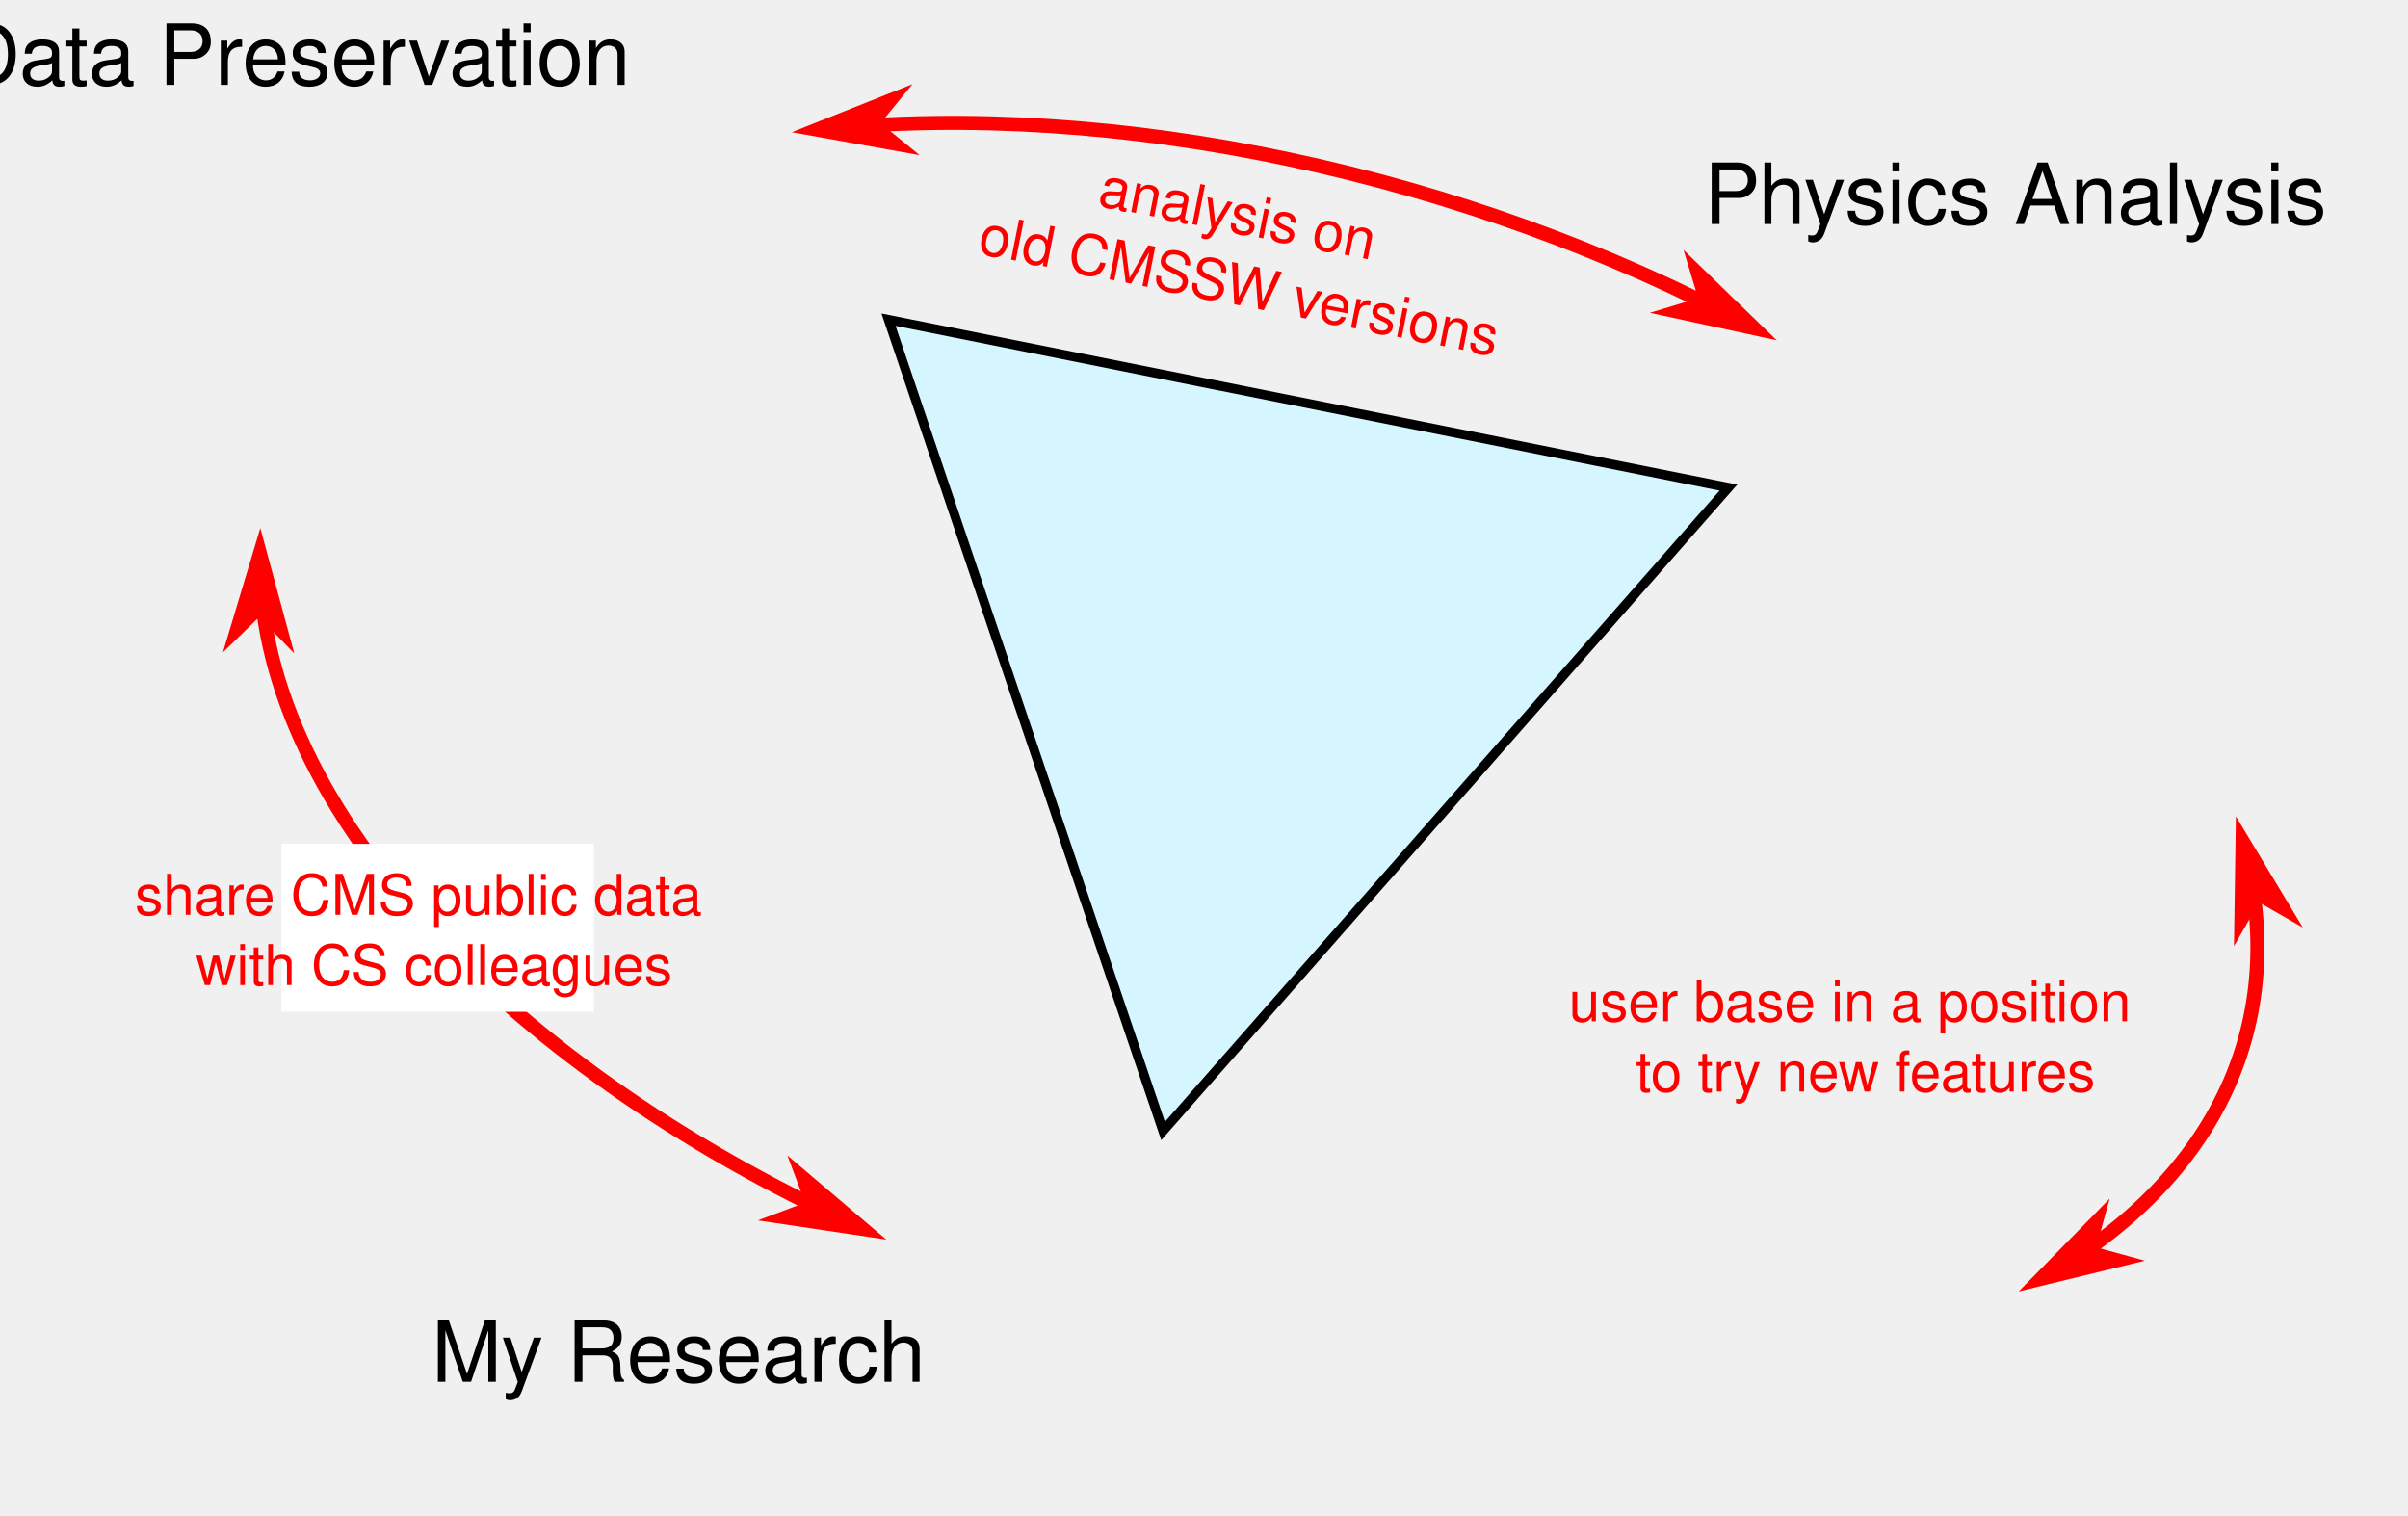
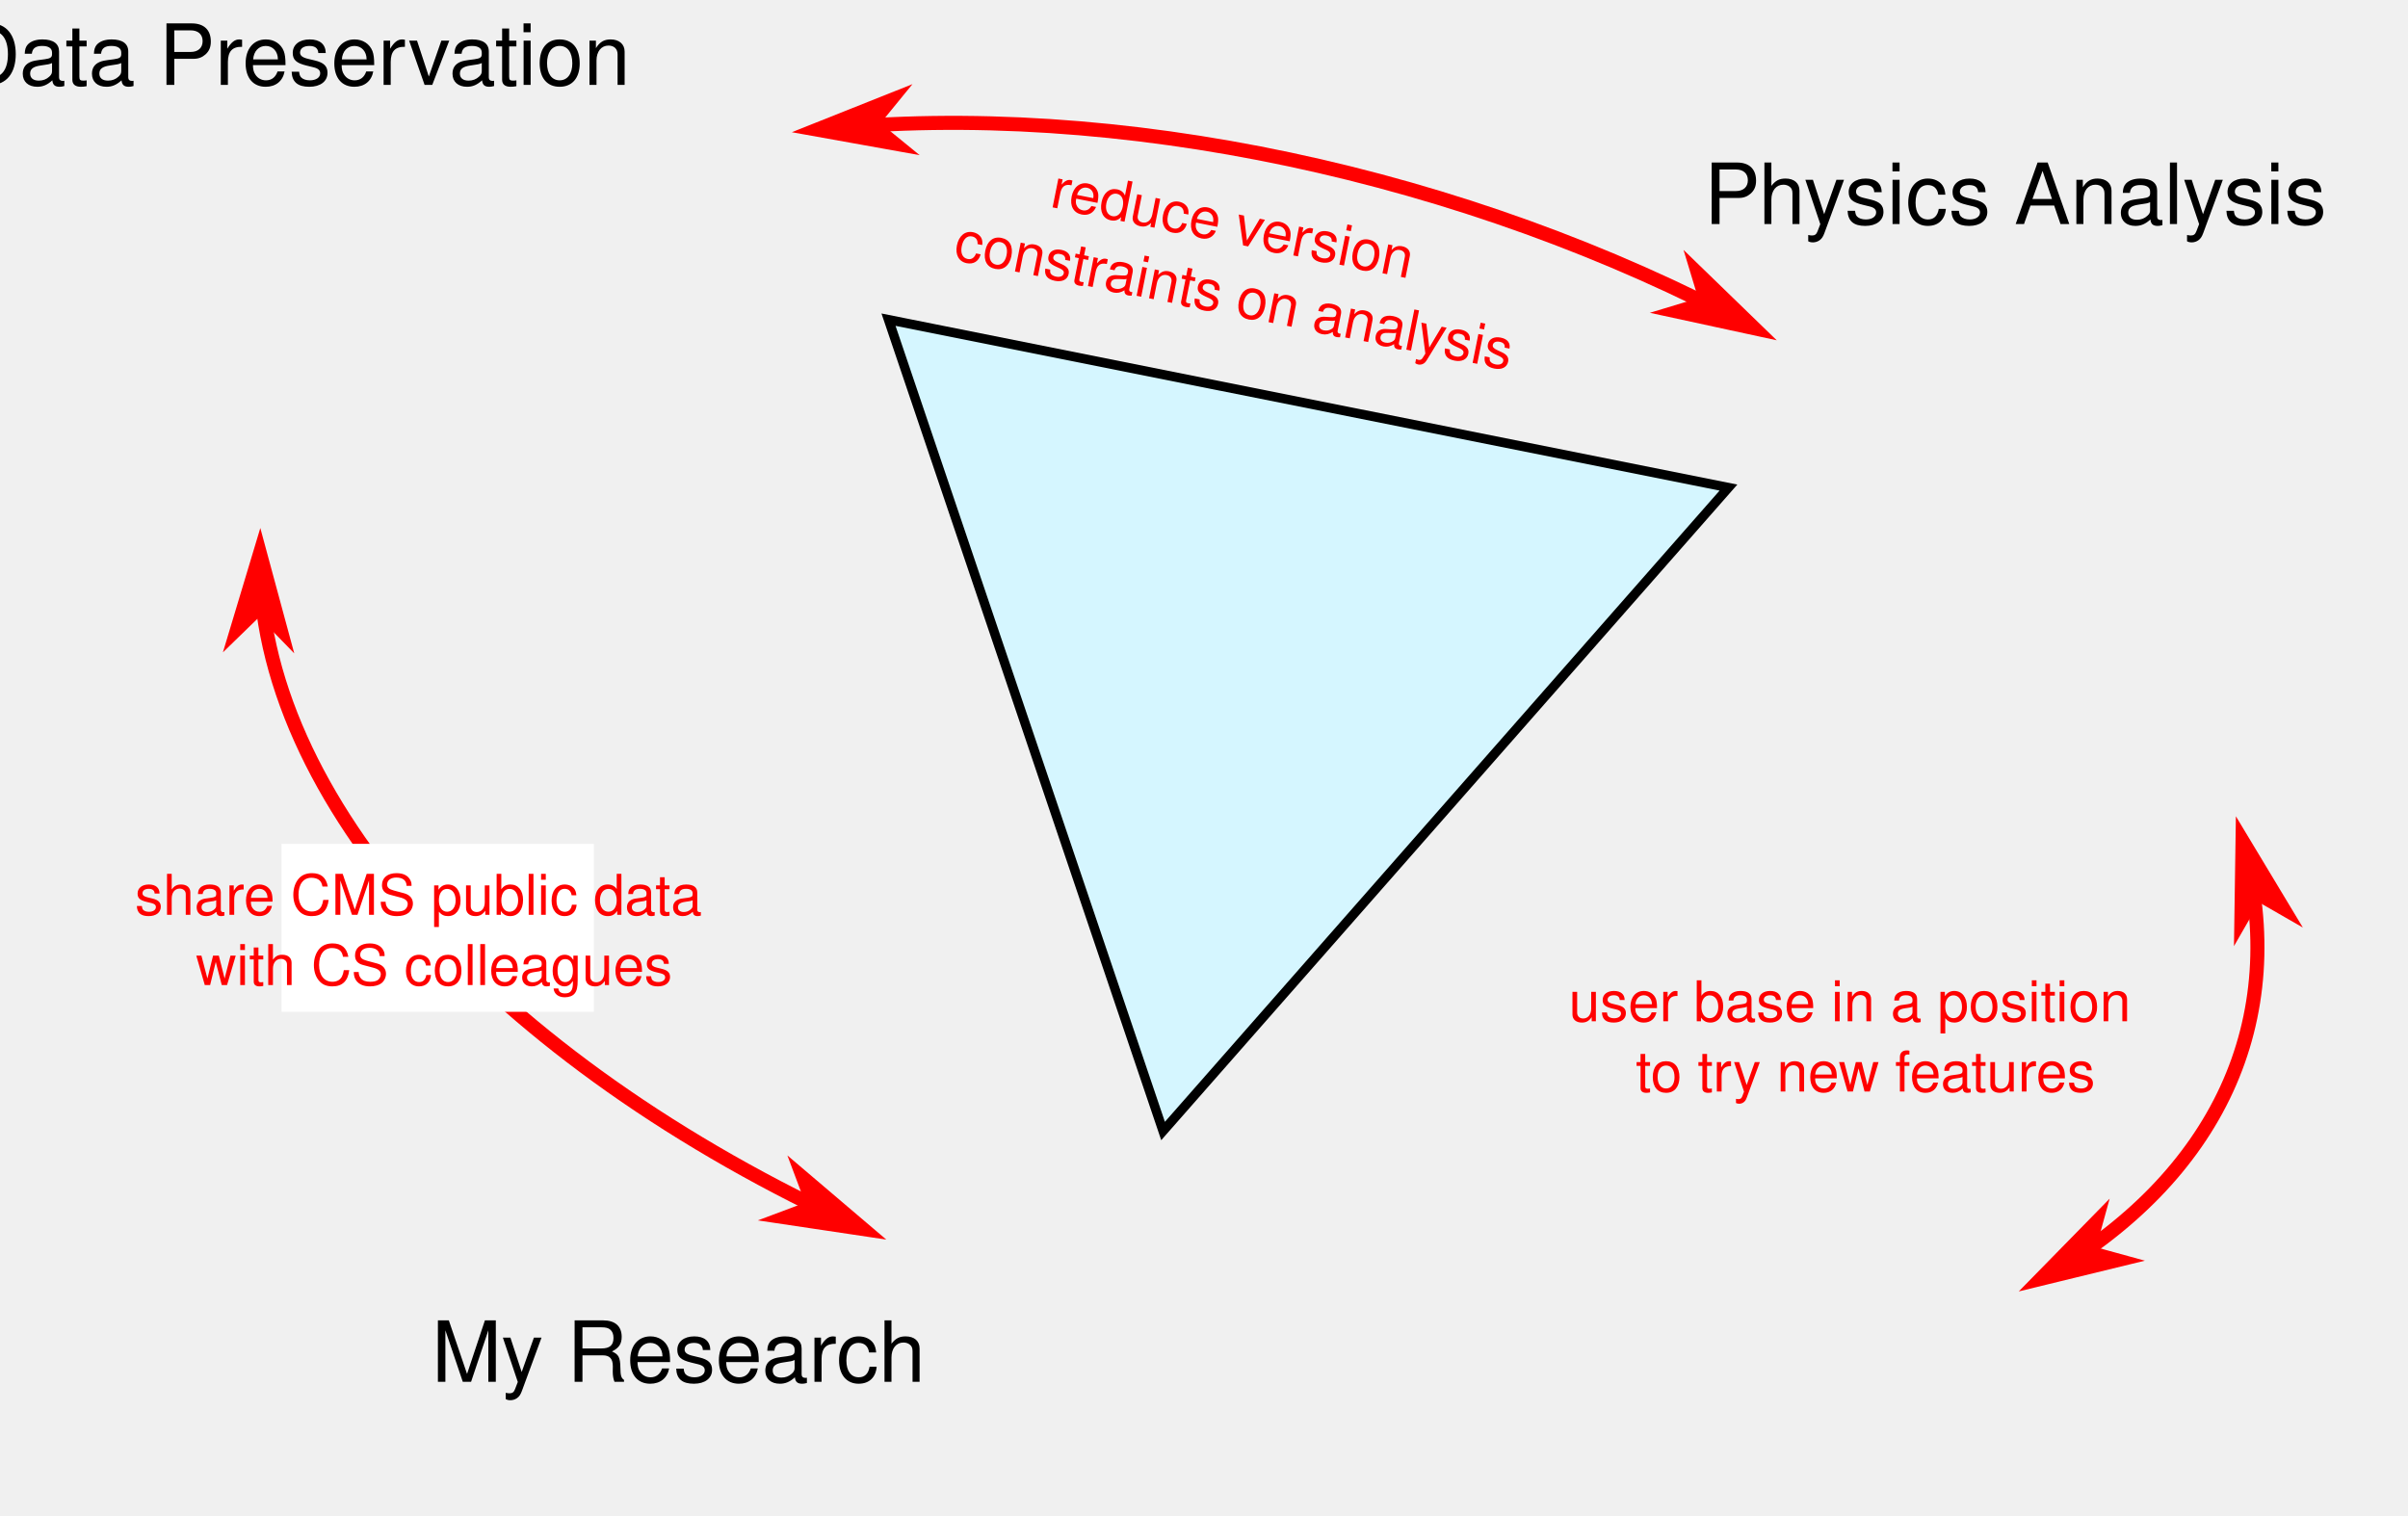
<svg xmlns="http://www.w3.org/2000/svg" width="514.063" height="323.595" id="svg2" version="1.1">
  <defs id="defs4">
    <marker style="overflow:visible" id="Arrow1Mstart" refX="0" refY="0" orient="auto">
      <path transform="matrix(0.4,0,0,0.4,4,0)" style="fill-rule:evenodd;stroke:#000000;stroke-width:1pt" d="M 0,0 5,-5 -12.5,0 5,5 0,0 z" id="path3918" />
    </marker>
    <marker style="overflow:visible" id="Arrow1Mend" refX="0" refY="0" orient="auto">
      <path transform="matrix(-0.4,0,0,-0.4,-4,0)" style="fill-rule:evenodd;stroke:#000000;stroke-width:1pt" d="M 0,0 5,-5 -12.5,0 5,5 0,0 z" id="path3921" />
    </marker>
    <marker style="overflow:visible" id="Arrow1Mstartd" refX="0" refY="0" orient="auto">
      <path transform="matrix(0.4,0,0,0.4,4,0)" style="fill:#ff0000;fill-rule:evenodd;stroke:#ff0000;stroke-width:1pt" d="M 0,0 5,-5 -12.5,0 5,5 0,0 z" id="path4545" />
    </marker>
    <marker style="overflow:visible" id="Arrow1MendZ" refX="0" refY="0" orient="auto">
      <path transform="matrix(-0.4,0,0,-0.4,-4,0)" style="fill:#ff0000;fill-rule:evenodd;stroke:#ff0000;stroke-width:1pt" d="M 0,0 5,-5 -12.5,0 5,5 0,0 z" id="path4548" />
    </marker>
    <marker style="overflow:visible" id="Arrow1MstartP" refX="0" refY="0" orient="auto">
      <path transform="matrix(0.4,0,0,0.4,4,0)" style="fill:#ff0000;fill-rule:evenodd;stroke:#ff0000;stroke-width:1pt" d="M 0,0 5,-5 -12.5,0 5,5 0,0 z" id="path4551" />
    </marker>
    <marker style="overflow:visible" id="Arrow1MendA" refX="0" refY="0" orient="auto">
      <path transform="matrix(-0.4,0,0,-0.4,-4,0)" style="fill:#ff0000;fill-rule:evenodd;stroke:#ff0000;stroke-width:1pt" d="M 0,0 5,-5 -12.5,0 5,5 0,0 z" id="path4554" />
    </marker>
    <marker style="overflow:visible" id="Arrow1Mstart4" refX="0" refY="0" orient="auto">
      <path transform="matrix(0.4,0,0,0.4,4,0)" style="fill:#ff0000;fill-rule:evenodd;stroke:#ff0000;stroke-width:1pt" d="M 0,0 5,-5 -12.5,0 5,5 0,0 z" id="path4557" />
    </marker>
    <marker style="overflow:visible" id="Arrow1Mendz" refX="0" refY="0" orient="auto">
      <path transform="matrix(-0.4,0,0,-0.4,-4,0)" style="fill:#ff0000;fill-rule:evenodd;stroke:#ff0000;stroke-width:1pt" d="M 0,0 5,-5 -12.5,0 5,5 0,0 z" id="path4560" />
    </marker>
  </defs>
  <g transform="translate(-92.1415,-428.0408)" id="layer1">
    <path d="M 461.135,532.134 340.433,669.501 281.821,496.287 z" id="path2985" style="color:#000000;fill:#d5f6ff;stroke:#000000;stroke-width:2;stroke-linecap:butt;stroke-linejoin:miter;stroke-miterlimit:4;stroke-opacity:1;stroke-dasharray:none;stroke-dashoffset:0;marker:none;visibility:visible;display:inline;overflow:visible;enable-background:accumulate" />
    <text id="text2987" y="446.163" x="167.627" style="font-size:18px;font-style:normal;font-variant:normal;font-weight:normal;font-stretch:normal;text-align:center;line-height:125%;letter-spacing:0px;word-spacing:0px;text-anchor:middle;fill:#000000;fill-opacity:1;stroke:none;font-family:Nimbus Sans L;-inkscape-font-specification:Nimbus Sans L" xml:space="preserve">
      <tspan y="446.163" x="167.627" id="tspan2989">Data Preservation</tspan>
    </text>
    <flowRoot transform="translate(-18.18275,-2.020305)" style="font-size:12px;font-style:normal;font-variant:normal;font-weight:normal;font-stretch:normal;text-align:start;line-height:125%;letter-spacing:0px;word-spacing:0px;text-anchor:start;fill:#000000;fill-opacity:1;stroke:none;font-family:Nimbus Sans L;-inkscape-font-specification:Nimbus Sans L" id="flowRoot3007" xml:space="preserve">
      <flowRegion id="flowRegion3009">
        <rect y="460.413" x="115.157" height="79.297" width="166.675" id="rect3011" />
      </flowRegion>
      <flowPara id="flowPara3013">Combine Python's dynamic typing with ROOT's embedded streamers to access any data structures without the original header files/object libraries.</flowPara>
    </flowRoot>
    <text id="text2991" y="723.052" x="249.508" style="font-size:18px;font-style:normal;font-variant:normal;font-weight:normal;font-stretch:normal;text-align:center;line-height:125%;letter-spacing:0px;word-spacing:0px;text-anchor:middle;fill:#000000;fill-opacity:1;stroke:none;font-family:Nimbus Sans L;-inkscape-font-specification:Nimbus Sans L" xml:space="preserve">
      <tspan y="723.052" x="249.508" id="tspan2993">My Research</tspan>
    </text>
    <flowRoot transform="translate(-27.7792,11.37882)" style="font-size:12px;font-style:normal;font-variant:normal;font-weight:normal;font-stretch:normal;text-align:start;line-height:125%;letter-spacing:0px;word-spacing:0px;text-anchor:start;fill:#000000;fill-opacity:1;stroke:none;font-family:Nimbus Sans L;-inkscape-font-specification:Nimbus Sans L" id="flowRoot3015" xml:space="preserve">
      <flowRegion id="flowRegion3017">
        <rect y="676.08" x="345.977" height="66.67" width="210.112" id="rect3019" />
      </flowRegion>
      <flowPara id="flowPara3021">A codebase that I can control and quickly modify to test new modes of data access, such as object stores, database-style indexing, query servers.</flowPara>
    </flowRoot>
    <text id="text2995" y="475.864" x="534.882" style="font-size:18px;font-style:normal;font-variant:normal;font-weight:normal;font-stretch:normal;text-align:center;line-height:125%;letter-spacing:0px;word-spacing:0px;text-anchor:middle;fill:#000000;fill-opacity:1;stroke:none;font-family:Nimbus Sans L;-inkscape-font-specification:Nimbus Sans L" xml:space="preserve">
      <tspan y="475.864" x="534.882" id="tspan2997">Physics Analysis</tspan>
    </text>
    <flowRoot transform="translate(-13.63706,-53.13198)" style="font-size:12px;font-style:normal;font-variant:normal;font-weight:normal;font-stretch:normal;text-align:start;line-height:125%;letter-spacing:0px;word-spacing:0px;text-anchor:start;fill:#000000;fill-opacity:1;stroke:none;font-family:Nimbus Sans L;-inkscape-font-specification:Nimbus Sans L" id="flowRoot3023" xml:space="preserve">
      <flowRegion id="flowRegion3025">
        <rect style="text-align:start;text-anchor:start" y="541.225" x="495.985" height="112.127" width="110.107" id="rect3027" />
      </flowRegion>
      <flowPara id="flowPara3029">Complete Numpy integration for accessing machine learning libraries, convenience of Python backed by fast, compiled code.</flowPara>
    </flowRoot>
    <path transform="matrix(0.9593419,0.2822466,-0.2822466,0.9593419,159.3676,362.9542)" d="M 204.235,281.064 C 118.838,268.991 54.403,229.024 40.596,179.566" id="path3134" style="color:#000000;fill:none;stroke:#ff0000;stroke-width:3;stroke-linecap:butt;stroke-linejoin:miter;stroke-miterlimit:4;stroke-opacity:1;stroke-dasharray:none;stroke-dashoffset:0;marker:none;marker-start:url(#Arrow1Mstartd);marker-end:url(#Arrow1MendZ);visibility:visible;display:inline;overflow:visible;enable-background:accumulate" />
    <path style="color:#000000;fill:none;stroke:#ff0000;stroke-width:3;stroke-linecap:butt;stroke-linejoin:miter;stroke-miterlimit:4;stroke-opacity:1;stroke-dasharray:none;stroke-dashoffset:0;marker:none;marker-start:url(#Arrow1MstartP);marker-end:url(#Arrow1MendA);visibility:visible;display:inline;overflow:visible;enable-background:accumulate" id="path3136" d="M 129.482,58.553 C 188.423,34.537 264.414,28.658 332.48,42.848" transform="matrix(0.9593419,0.2822466,-0.2822466,0.9593419,159.3676,362.9542)" />
    <path style="color:#000000;fill:none;stroke:#ff0000;stroke-width:3;stroke-linecap:butt;stroke-linejoin:miter;stroke-miterlimit:4;stroke-opacity:1;stroke-dasharray:none;stroke-dashoffset:0;marker:none;marker-start:url(#Arrow1Mstart4);marker-end:url(#Arrow1Mendz);visibility:visible;display:inline;overflow:visible;enable-background:accumulate" id="path3138" d="m 464.066,118.918 c 20.447,33.375 15.059,70.119 -14.825,101.103" transform="matrix(0.9593419,0.2822466,-0.2822466,0.9593419,159.3676,362.9542)" />
    <rect style="color:#000000;fill:#ffffff;stroke:none;stroke-width:2;marker:none;visibility:visible;display:inline;overflow:visible;enable-background:accumulate" id="rect4649" width="66.67" height="35.86" x="152.246" y="608.194" />
    <text xml:space="preserve" style="font-size:12px;font-style:normal;font-variant:normal;font-weight:normal;font-stretch:normal;text-align:center;line-height:125%;letter-spacing:0px;word-spacing:0px;text-anchor:middle;fill:#ff0000;fill-opacity:1;stroke:none;font-family:Nimbus Sans L;-inkscape-font-specification:Nimbus Sans L" x="193.157" y="623.346" id="text4631">
      <tspan id="tspan4633" x="193.157" y="623.346">share CMS public data</tspan>
      <tspan x="193.157" y="638.346" id="tspan4635">with CS colleagues</tspan>
    </text>
-     <text xml:space="preserve" style="font-size:12px;font-style:normal;font-variant:normal;font-weight:normal;font-stretch:normal;text-align:center;line-height:125%;letter-spacing:0px;word-spacing:0px;text-anchor:middle;fill:#ff0000;fill-opacity:1;stroke:none;font-family:Nimbus Sans L;-inkscape-font-specification:Nimbus Sans L" x="453.93" y="398.796" id="text4637" transform="matrix(0.9806345,0.195847,-0.195847,0.9806345,0,0)">
-       <tspan id="tspan4639" x="453.93" y="398.796">analysis on</tspan>
-       <tspan x="453.93" y="413.796" id="tspan4641">old CMSSW versions</tspan>
+     <text xml:space="preserve" style="font-size:12px;font-style:normal;font-variant:normal;font-weight:normal;font-stretch:normal;text-align:center;line-height:125%;letter-spacing:0px;word-spacing:0px;text-anchor:middle;fill:#ff0000;fill-opacity:1;stroke:none;font-family:Nimbus Sans L;-inkscape-font-specification:Nimbus Sans L" x="453.299" y="401.107" id="text4637" transform="matrix(0.9806345,0.195847,-0.195847,0.9806345,0,0)">
+       <tspan x="453.299" y="401.107" id="tspan4641">reduce version</tspan>
+       <tspan x="453.299" y="416.107" id="tspan3032">constraints on analysis</tspan>
    </text>
    <text xml:space="preserve" style="font-size:12px;font-style:normal;font-variant:normal;font-weight:normal;font-stretch:normal;text-align:center;line-height:125%;letter-spacing:0px;word-spacing:0px;text-anchor:middle;fill:#ff0000;fill-opacity:1;stroke:none;font-family:Nimbus Sans L;-inkscape-font-specification:Nimbus Sans L" x="498.728" y="646.074" id="text4643">
      <tspan id="tspan4645" x="498.728" y="646.074">user base in a position</tspan>
      <tspan x="498.728" y="661.074" id="tspan4647">to try new features</tspan>
    </text>
  </g>
</svg>
